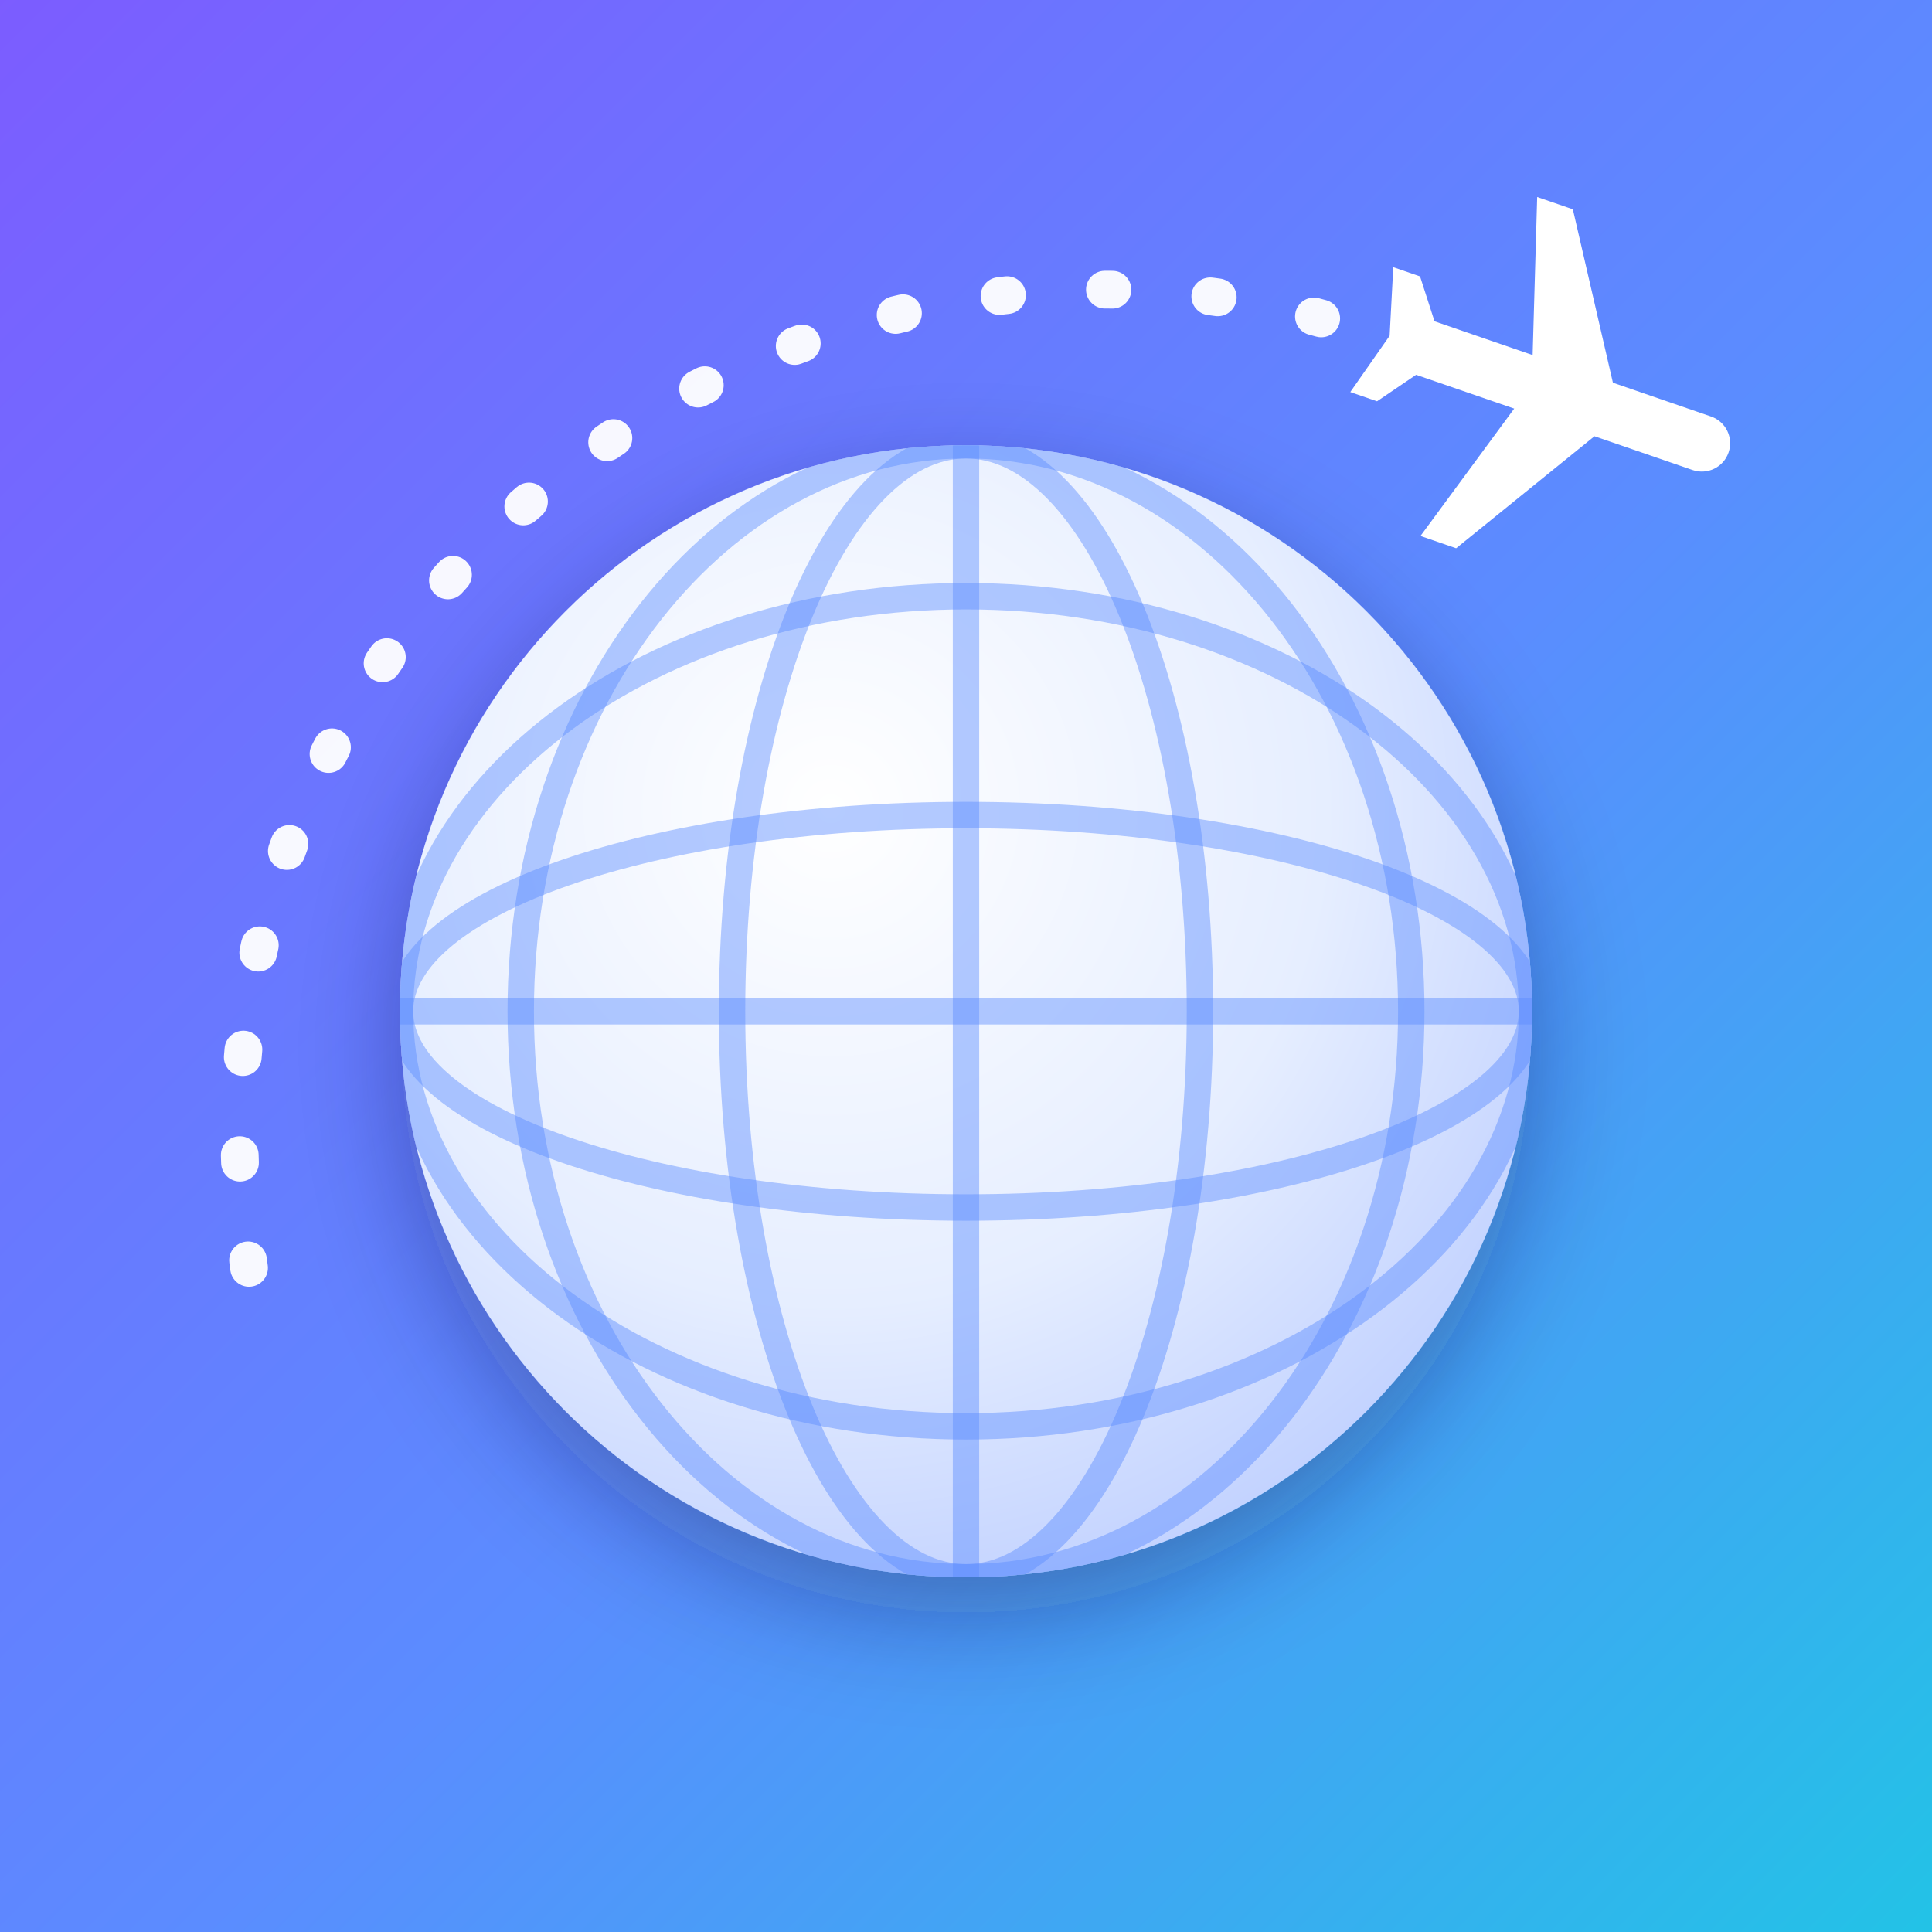
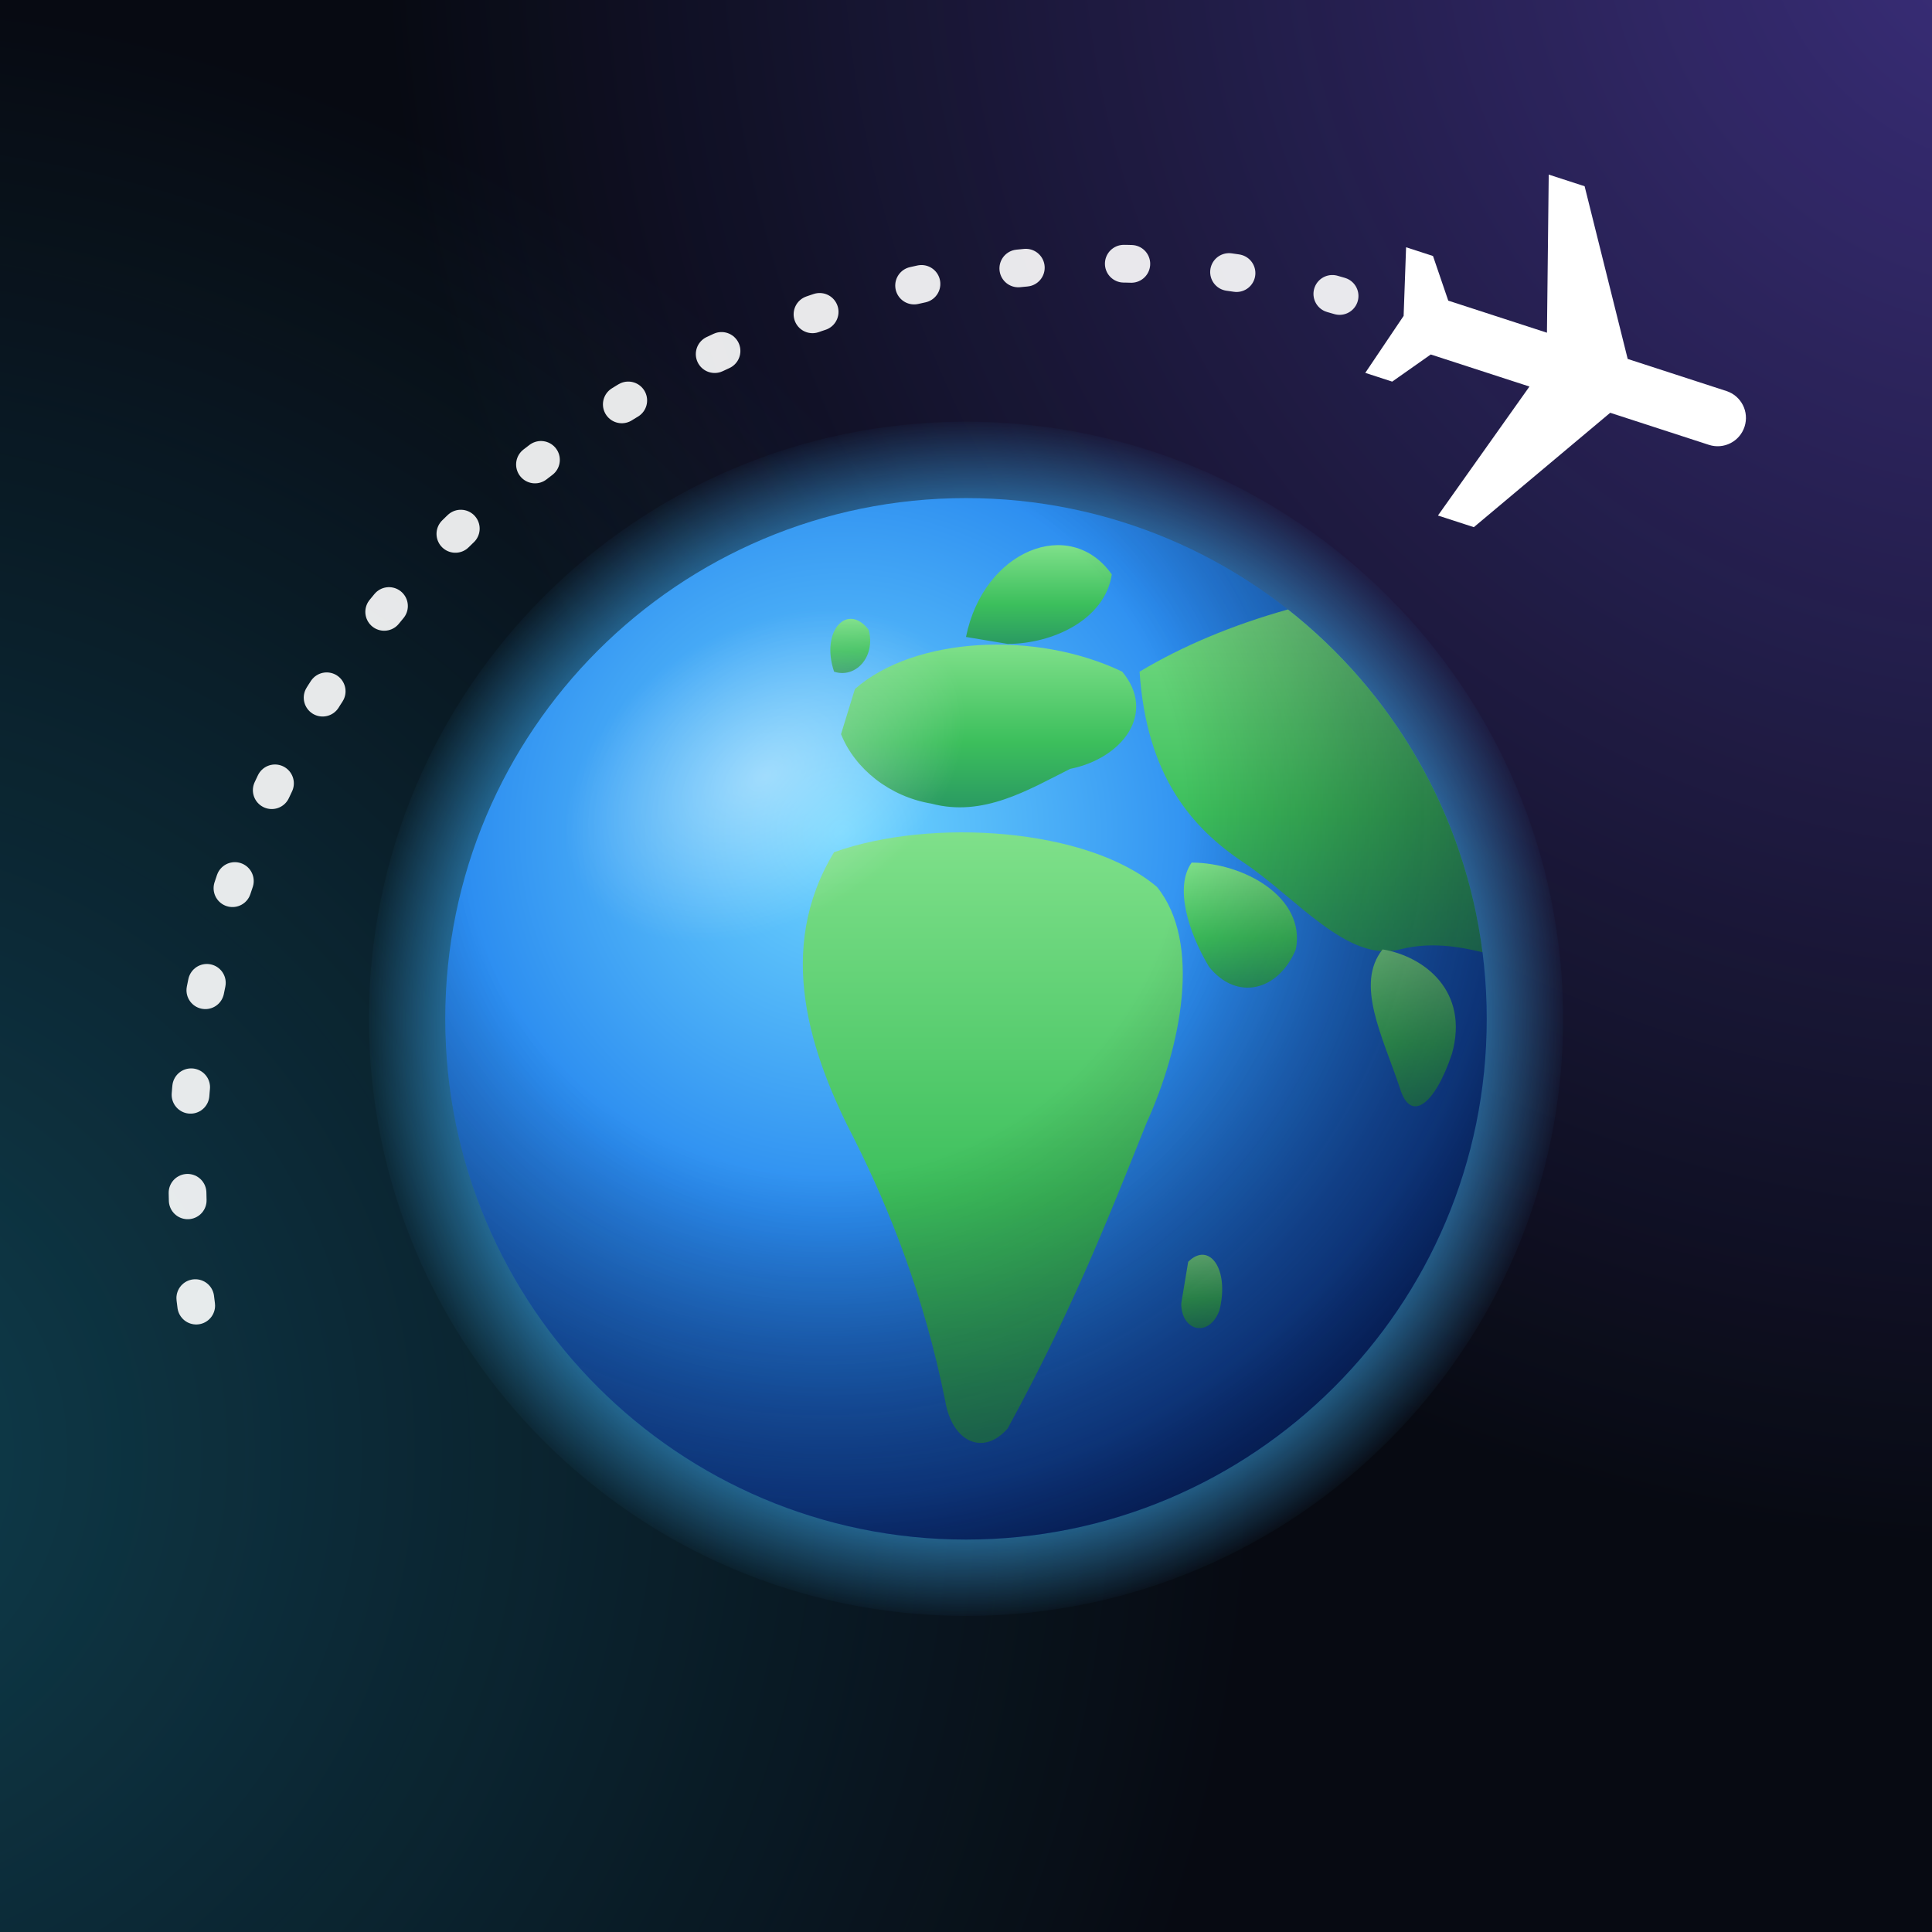
<svg xmlns="http://www.w3.org/2000/svg" viewBox="0 0 512 512">
  <defs>
-     <linearGradient id="bg" x1="0" y1="0" x2="1" y2="1">
-       <stop offset="0" stop-color="#7c5cff" />
-       <stop offset=".55" stop-color="#5b8cff" />
-       <stop offset="1" stop-color="#22c3e6" />
+     <radialGradient id="Loc" cx=".38" cy=".32" r=".75">
+       <stop offset="0" stop-color="#6fd6ff" />
+       <stop offset=".5" stop-color="#2b8cf0" />
+       <stop offset="1" stop-color="#0d3f9e" />
+     </radialGradient>
+     <linearGradient id="Lld" x1="0" y1="0" x2="0" y2="1">
+       <stop offset="0" stop-color="#7fe08a" />
+       <stop offset=".6" stop-color="#3cbf5c" />
+       <stop offset="1" stop-color="#2a9a62" />
    </linearGradient>
-     <radialGradient id="globe" cx=".38" cy=".32" r=".8">
-       <stop offset="0" stop-color="#ffffff" />
-       <stop offset=".55" stop-color="#e6eeff" />
-       <stop offset="1" stop-color="#b9cbff" />
+     <radialGradient id="Lsh" cx=".36" cy=".3" r=".78">
+       <stop offset=".45" stop-color="#000" stop-opacity="0" />
+       <stop offset=".85" stop-color="#020a2a" stop-opacity=".45" />
+       <stop offset="1" stop-color="#020a2a" stop-opacity=".75" />
    </radialGradient>
-     <clipPath id="gclip">
-       <circle cx="256" cy="268" r="150" />
+     <radialGradient id="Lhl" cx=".5" cy=".5" r=".5">
+       <stop offset="0" stop-color="#fff" stop-opacity=".75" />
+       <stop offset="1" stop-color="#fff" stop-opacity="0" />
+     </radialGradient>
+     <radialGradient id="Lat" cx=".5" cy=".5" r=".5">
+       <stop offset=".84" stop-color="#3fb4ff" stop-opacity=".55" />
+       <stop offset="1" stop-color="#3fb4ff" stop-opacity="0" />
+     </radialGradient>
+     <clipPath id="Lcl">
+       <circle r="150" />
    </clipPath>
-     <filter id="sh" x="-30%" y="-30%" width="160%" height="160%">
-       <feDropShadow dx="0" dy="10" stdDeviation="14" flood-color="#141a4a" flood-opacity=".35" />
-     </filter>
+     <radialGradient id="bgA" cx="1.05" cy="-.05" r=".85">
+       <stop offset="0" stop-color="#7c5cff" stop-opacity=".45" />
+       <stop offset="1" stop-color="#7c5cff" stop-opacity="0" />
+     </radialGradient>
+     <radialGradient id="bgB" cx="-.1" cy=".75" r=".75">
+       <stop offset="0" stop-color="#22c3e6" stop-opacity=".28" />
+       <stop offset="1" stop-color="#22c3e6" stop-opacity="0" />
+     </radialGradient>
  </defs>
-   <rect width="512" height="512" fill="url(#bg)" />
-   <g filter="url(#sh)">
-     <circle cx="256" cy="268" r="150" fill="url(#globe)" />
+   <rect width="512" height="512" fill="#070a12" />
+   <rect width="512" height="512" fill="url(#bgA)" />
+   <rect width="512" height="512" fill="url(#bgB)" />
+   <g transform="translate(256 270) scale(0.92)">
+     <circle r="172" fill="url(#Lat)" />
+     <circle r="150" fill="url(#Loc)" />
+     <g clip-path="url(#Lcl)">
+       <g transform="translate(-300 0)">
+         <g transform="translate(-600 0)">
+           <g fill="url(#Lld)">
+             <path d="M40 -110C80 -140 150 -130 170 -100C165 -70 140 -50 120 -30C110 -15 95 -10 90 0C80 -20 60 -40 50 -60C40 -80 35 -95 40 -110Z" />
+             <path d="M100 10C125 5 150 20 150 45C148 75 130 100 118 135C110 140 105 130 104 115C100 85 90 55 92 35C93 22 95 14 100 10Z" />
+             <path d="M170 -145C190 -150 215 -140 210 -125C200 -115 180 -118 172 -128Z" />
+             <path d="M268 -95C285 -110 320 -112 345 -100C355 -88 345 -75 330 -72C318 -66 305 -58 290 -62C278 -64 268 -72 264 -82Z" />
+             <path d="M300 -110C305 -135 330 -145 342 -128C340 -115 325 -108 312 -108Z" />
+             <path d="M262 -100C258 -112 266 -120 272 -112C274 -104 268 -98 262 -100Z" />
+             <path d="M262 -48C290 -58 335 -55 355 -38C368 -22 362 8 352 30C340 60 330 85 312 118C305 126 296 122 294 110C288 80 278 55 268 35C255 10 245 -20 262 -48Z" />
+             <path d="M364 70C370 64 376 72 373 84C370 92 362 90 362 82Z" />
+             <path d="M350 -100C400 -130 480 -135 540 -115C565 -100 560 -70 535 -55C515 -45 505 -20 480 -15C460 -12 445 -25 425 -20C410 -16 395 -35 380 -45C365 -55 352 -70 350 -100Z" />
+             <path d="M420 -20C432 -18 445 -8 440 10C435 25 428 30 425 20C420 5 412 -10 420 -20Z" />
+             <path d="M365 -45C380 -45 398 -35 395 -20C390 -8 378 -5 370 -15C364 -25 360 -38 365 -45Z" />
+             <path d="M500 50C520 40 555 45 565 60C570 80 550 92 530 88C512 85 495 75 500 50Z" />
+           </g>
+         </g>
+         <g transform="translate(0 0)">
+           <g fill="url(#Lld)">
+             <path d="M40 -110C80 -140 150 -130 170 -100C165 -70 140 -50 120 -30C110 -15 95 -10 90 0C80 -20 60 -40 50 -60C40 -80 35 -95 40 -110Z" />
+             <path d="M100 10C125 5 150 20 150 45C148 75 130 100 118 135C110 140 105 130 104 115C100 85 90 55 92 35C93 22 95 14 100 10Z" />
+             <path d="M170 -145C190 -150 215 -140 210 -125C200 -115 180 -118 172 -128Z" />
+             <path d="M268 -95C285 -110 320 -112 345 -100C355 -88 345 -75 330 -72C318 -66 305 -58 290 -62C278 -64 268 -72 264 -82Z" />
+             <path d="M300 -110C305 -135 330 -145 342 -128C340 -115 325 -108 312 -108Z" />
+             <path d="M262 -100C258 -112 266 -120 272 -112C274 -104 268 -98 262 -100Z" />
+             <path d="M262 -48C290 -58 335 -55 355 -38C368 -22 362 8 352 30C340 60 330 85 312 118C305 126 296 122 294 110C288 80 278 55 268 35C255 10 245 -20 262 -48Z" />
+             <path d="M364 70C370 64 376 72 373 84C370 92 362 90 362 82Z" />
+             <path d="M350 -100C400 -130 480 -135 540 -115C565 -100 560 -70 535 -55C515 -45 505 -20 480 -15C460 -12 445 -25 425 -20C410 -16 395 -35 380 -45C365 -55 352 -70 350 -100Z" />
+             <path d="M420 -20C432 -18 445 -8 440 10C435 25 428 30 425 20C420 5 412 -10 420 -20Z" />
+             <path d="M365 -45C380 -45 398 -35 395 -20C390 -8 378 -5 370 -15C364 -25 360 -38 365 -45Z" />
+             <path d="M500 50C520 40 555 45 565 60C570 80 550 92 530 88C512 85 495 75 500 50Z" />
+           </g>
+         </g>
+         <g transform="translate(600 0)">
+           <g fill="url(#Lld)">
+             <path d="M40 -110C80 -140 150 -130 170 -100C165 -70 140 -50 120 -30C110 -15 95 -10 90 0C80 -20 60 -40 50 -60C40 -80 35 -95 40 -110Z" />
+             <path d="M100 10C125 5 150 20 150 45C148 75 130 100 118 135C110 140 105 130 104 115C100 85 90 55 92 35C93 22 95 14 100 10Z" />
+             <path d="M170 -145C190 -150 215 -140 210 -125C200 -115 180 -118 172 -128Z" />
+             <path d="M268 -95C285 -110 320 -112 345 -100C355 -88 345 -75 330 -72C318 -66 305 -58 290 -62C278 -64 268 -72 264 -82Z" />
+             <path d="M300 -110C305 -135 330 -145 342 -128C340 -115 325 -108 312 -108Z" />
+             <path d="M262 -100C258 -112 266 -120 272 -112C274 -104 268 -98 262 -100Z" />
+             <path d="M262 -48C290 -58 335 -55 355 -38C368 -22 362 8 352 30C340 60 330 85 312 118C305 126 296 122 294 110C288 80 278 55 268 35C255 10 245 -20 262 -48Z" />
+             <path d="M364 70C370 64 376 72 373 84C370 92 362 90 362 82Z" />
+             <path d="M350 -100C400 -130 480 -135 540 -115C565 -100 560 -70 535 -55C515 -45 505 -20 480 -15C460 -12 445 -25 425 -20C410 -16 395 -35 380 -45C365 -55 352 -70 350 -100Z" />
+             <path d="M420 -20C432 -18 445 -8 440 10C435 25 428 30 425 20C420 5 412 -10 420 -20Z" />
+             <path d="M365 -45C380 -45 398 -35 395 -20C390 -8 378 -5 370 -15C364 -25 360 -38 365 -45Z" />
+             <path d="M500 50C520 40 555 45 565 60C570 80 550 92 530 88C512 85 495 75 500 50Z" />
+           </g>
+         </g>
+       </g>
+     </g>
+     <circle r="150" fill="url(#Lsh)" />
+     <ellipse cx="-58" cy="-70" rx="62" ry="42" fill="url(#Lhl)" transform="rotate(-30 -58 -70)" opacity=".55" />
  </g>
-   <g clip-path="url(#gclip)" fill="none" stroke="#5b8cff" stroke-opacity=".45" stroke-width="7">
-     <ellipse cx="256" cy="268" rx="150" ry="52" />
-     <line x1="100" y1="268" x2="412" y2="268" />
-     <ellipse cx="256" cy="268" rx="150" ry="110" />
-     <ellipse cx="256" cy="268" rx="62" ry="150" />
-     <ellipse cx="256" cy="268" rx="118" ry="150" />
-     <line x1="256" y1="110" x2="256" y2="430" />
-   </g>
-   <path d="M 66 336 C 40 150, 220 40, 362 88" fill="none" stroke="#fff" stroke-width="10" stroke-linecap="round" stroke-dasharray="2 26" opacity=".95" />
-   <g transform="translate(410 106) rotate(109) scale(5) translate(-12 -12)">
-     <path fill="#fff" d="M21 16v-2l-8-5V3.5c0-.83-.67-1.5-1.5-1.5S10 2.67 10 3.5V9l-8 5v2l8-2.5V19l-2 1.5V22l3.5-1 3.5 1v-1.5L13 19v-5.5l8 2.5z" />
+   <g transform="translate(256 256) scale(1.0) translate(-256 -256)">
+     <path d="M 52 346 C 26 150, 220 30, 366 82" fill="none" stroke="#fff" stroke-width="10" stroke-linecap="round" stroke-dasharray="2 26" opacity=".9" />
+     <g transform="translate(414 100) rotate(108) scale(5) translate(-12 -12)">
+       <path fill="#fff" d="M21 16v-2l-8-5V3.5c0-.83-.67-1.5-1.5-1.5S10 2.67 10 3.5V9l-8 5v2l8-2.5V19l-2 1.5V22l3.5-1 3.5 1v-1.5L13 19v-5.5l8 2.5z" />
+     </g>
  </g>
</svg>
